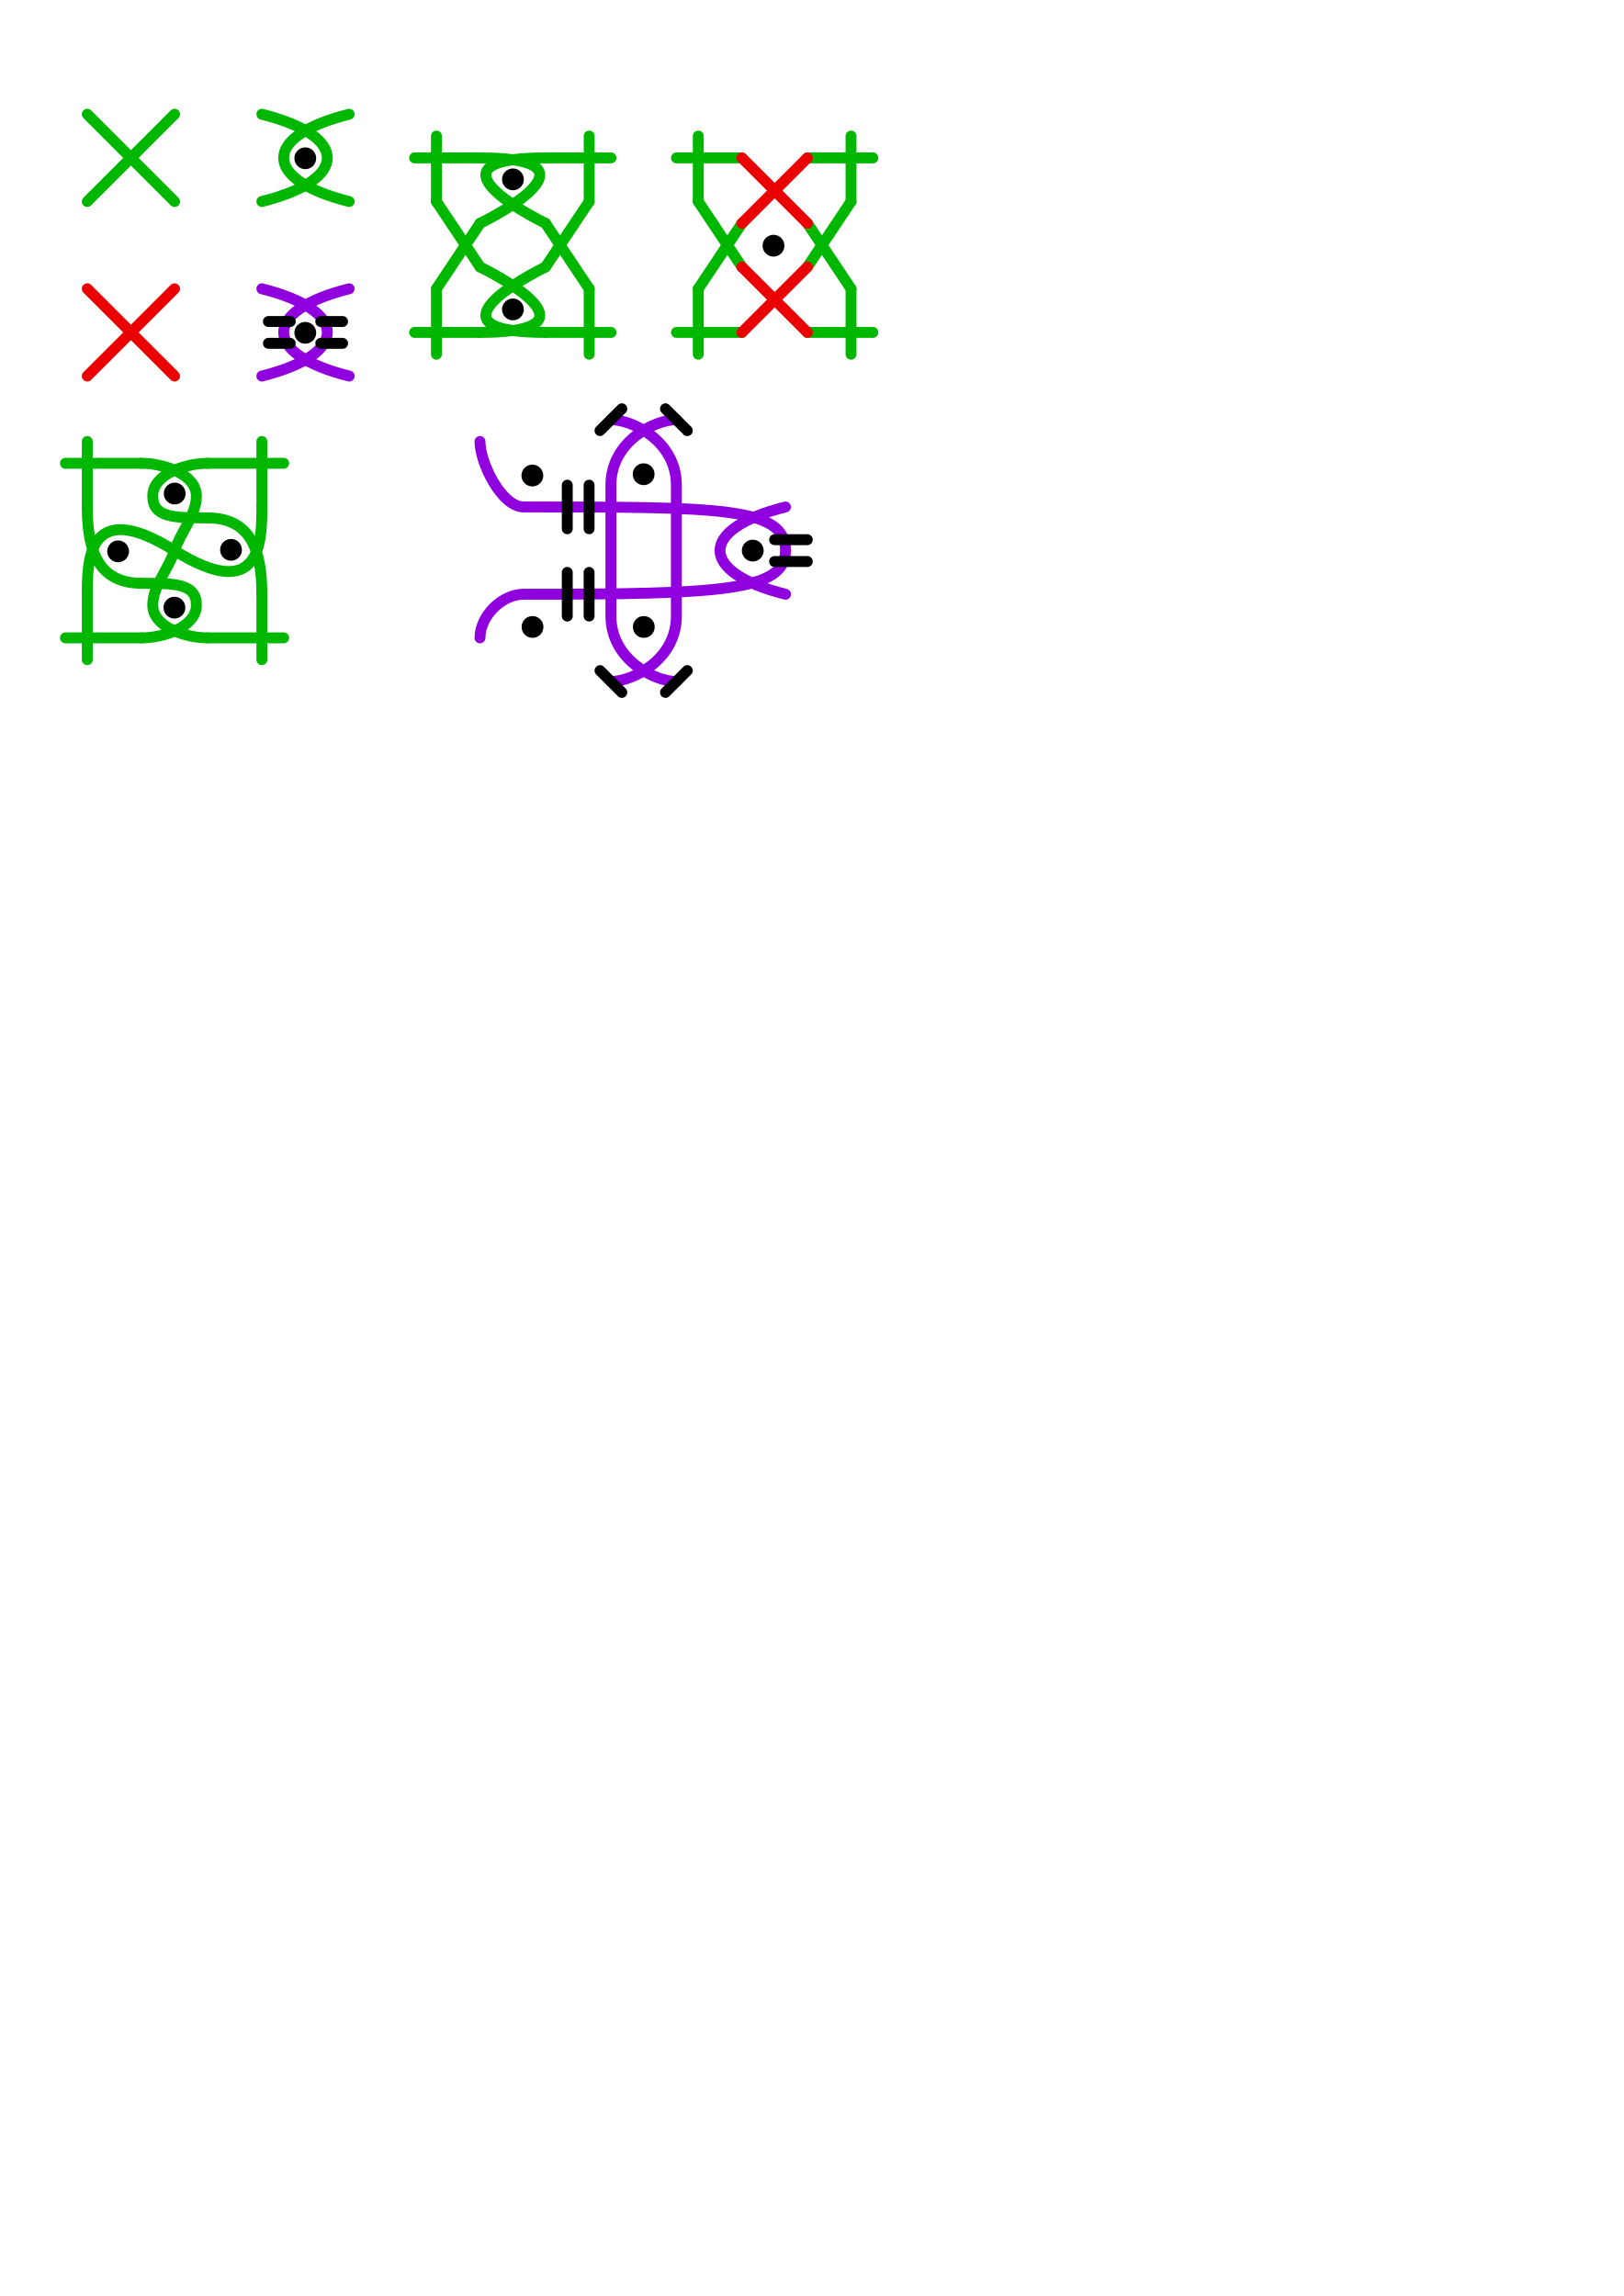
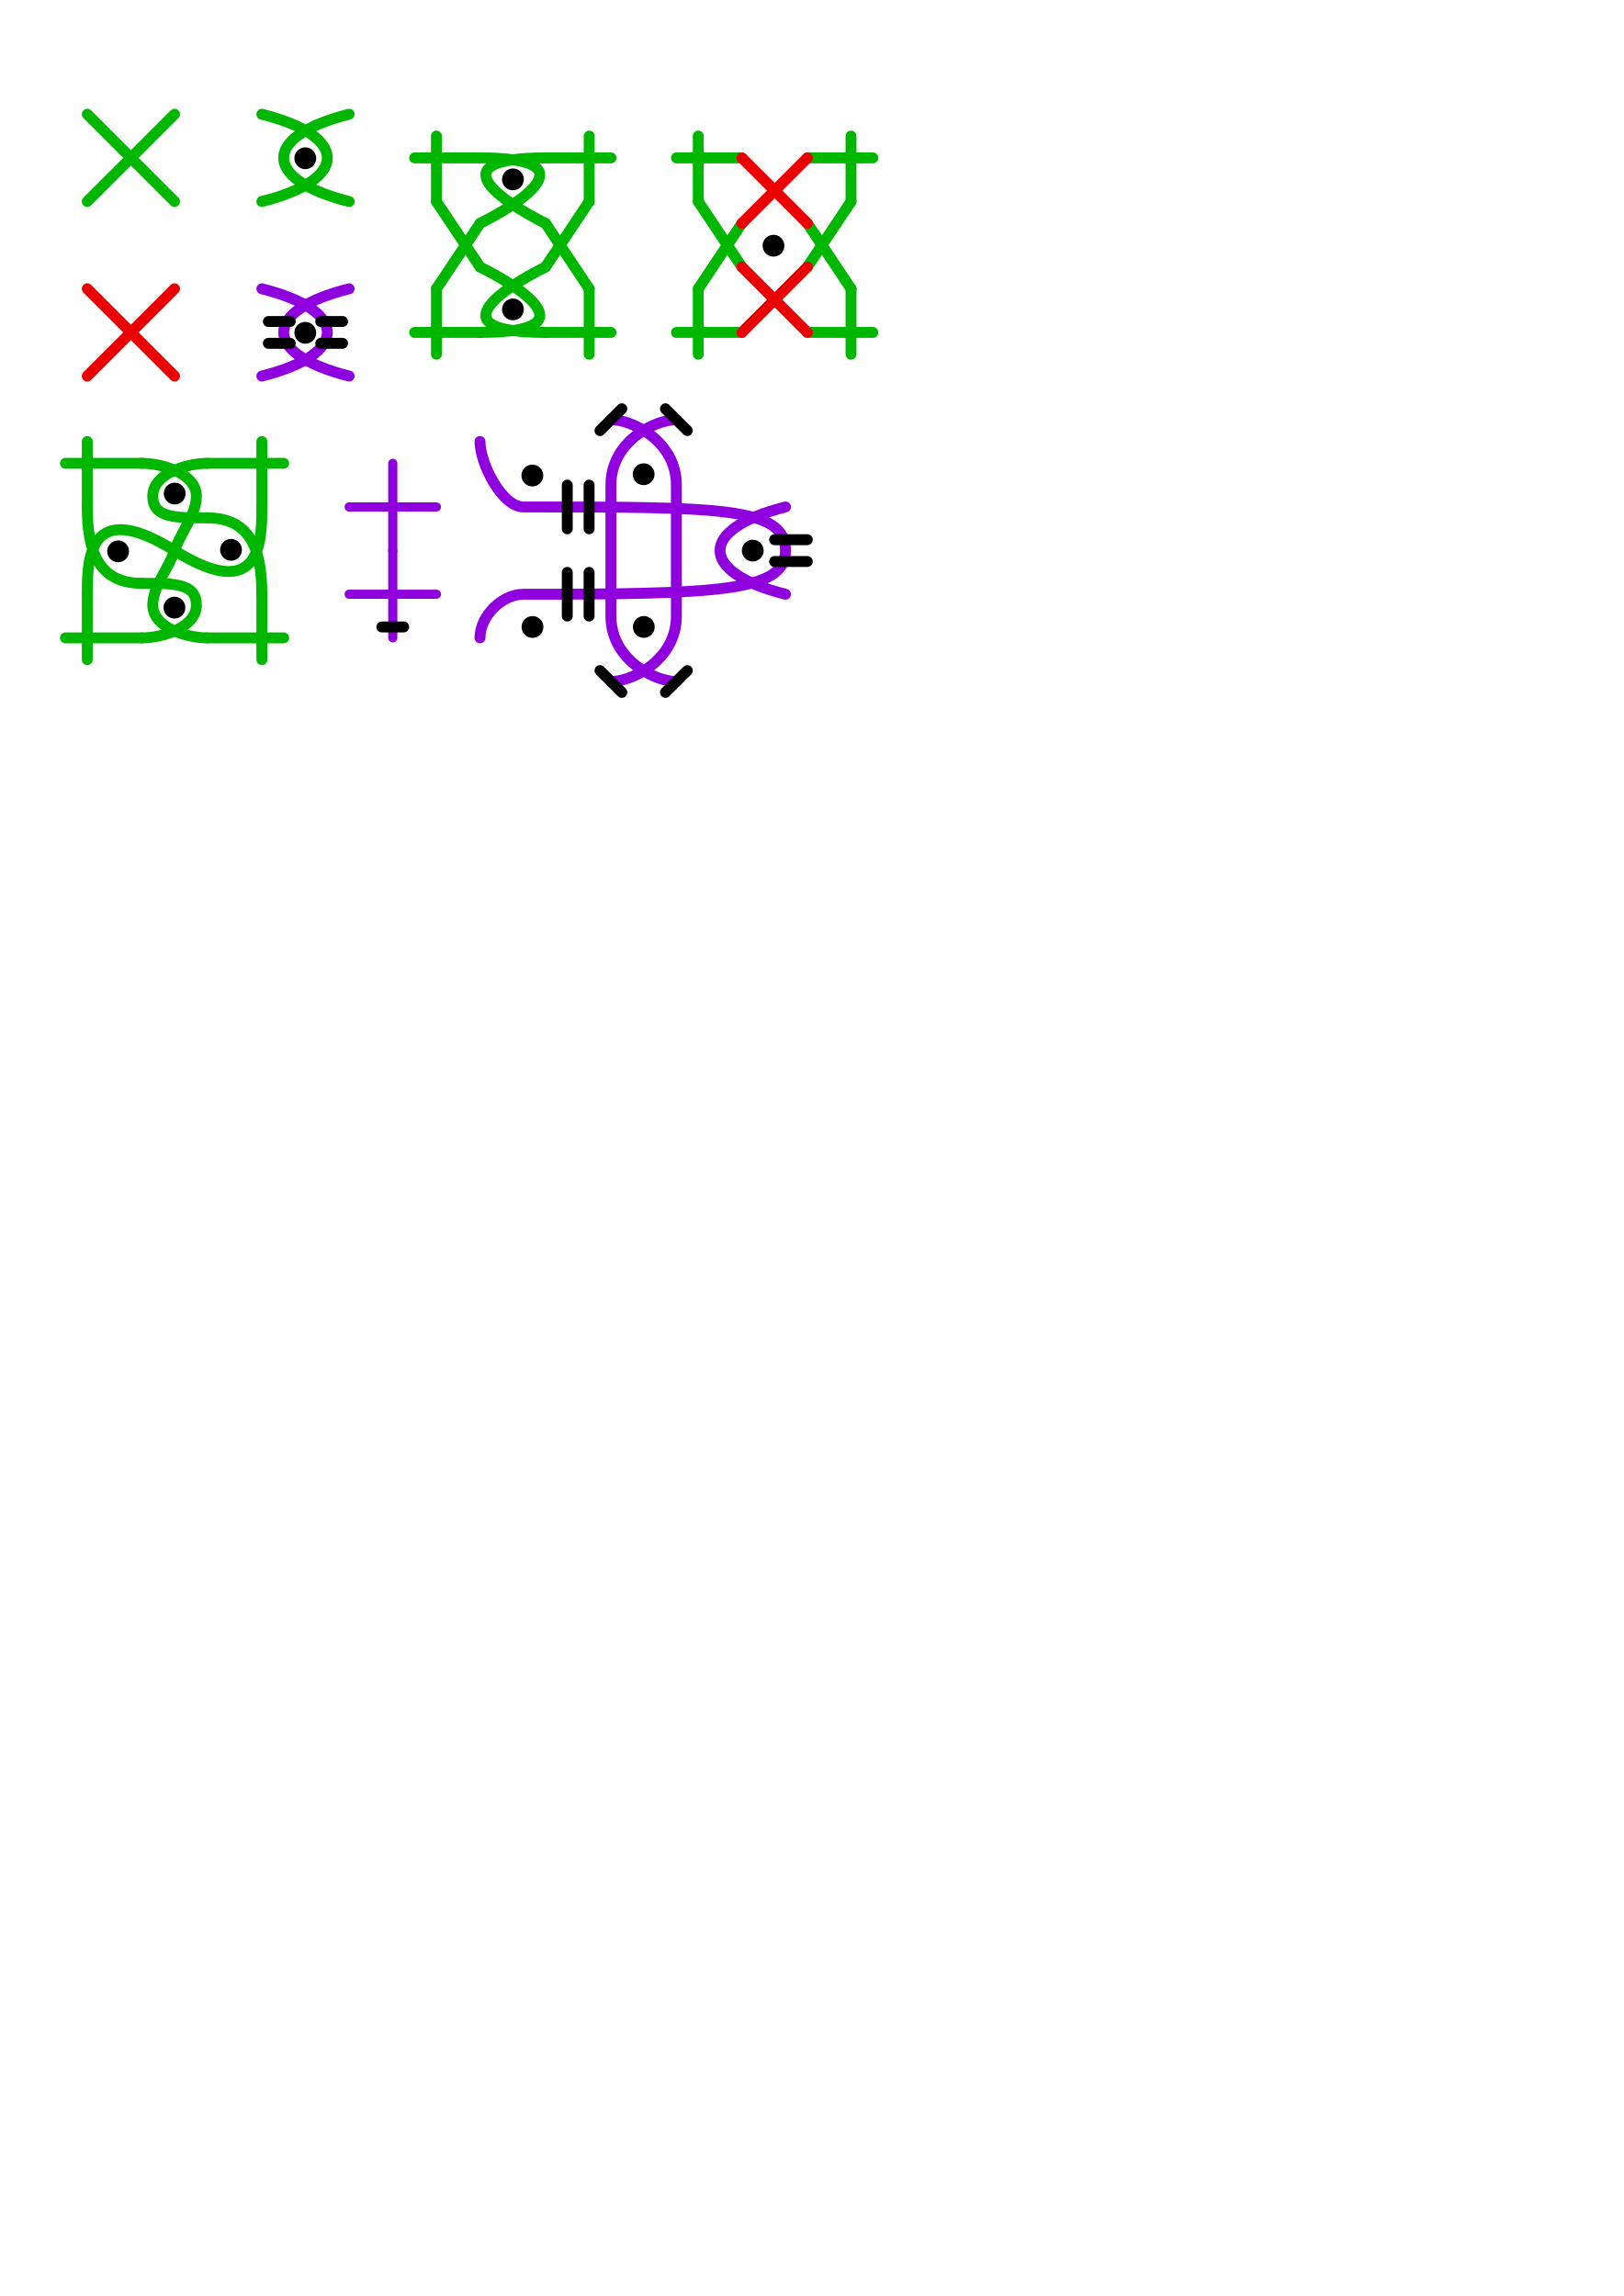
<svg xmlns="http://www.w3.org/2000/svg" width="210mm" height="297mm" viewBox="0 0 744.094 1052.362" id="svg2" version="1.1">
  <defs id="defs4" />
  <g id="layer1">
    <path style="fill:none;fill-rule:evenodd;stroke:#00b700;stroke-width:5;stroke-linecap:round;stroke-linejoin:miter;stroke-opacity:1;stroke-miterlimit:4;stroke-dasharray:none" d="m 40,52.362 40,40" id="path4138" />
    <path style="fill:none;fill-rule:evenodd;stroke:#00b700;stroke-width:5;stroke-linecap:round;stroke-linejoin:miter;stroke-opacity:1;stroke-miterlimit:4;stroke-dasharray:none" d="m 80,52.362 -40,40" id="path4140" />
    <path id="path4142" d="m 40,132.362 40,40" style="fill:none;fill-rule:evenodd;stroke:#ea0000;stroke-width:5;stroke-linecap:round;stroke-linejoin:miter;stroke-miterlimit:4;stroke-dasharray:none;stroke-opacity:1" />
    <path id="path4144" d="m 80,132.362 -40,40" style="fill:none;fill-rule:evenodd;stroke:#ea0000;stroke-width:5;stroke-linecap:round;stroke-linejoin:miter;stroke-miterlimit:4;stroke-dasharray:none;stroke-opacity:1" />
    <path id="path4146" d="m 160,52.362 c -40,10 -40,30 0,40" style="fill:none;fill-rule:evenodd;stroke:#00b700;stroke-width:5;stroke-linecap:round;stroke-linejoin:miter;stroke-miterlimit:4;stroke-dasharray:none;stroke-opacity:1" />
    <path id="path4148" d="m 120,52.362 c 40,10 40,30 0,40" style="fill:none;fill-rule:evenodd;stroke:#00b700;stroke-width:5;stroke-linecap:round;stroke-linejoin:miter;stroke-miterlimit:4;stroke-dasharray:none;stroke-opacity:1" />
    <circle style="opacity:1;fill:#000000;fill-opacity:1;fill-rule:nonzero;stroke:none;stroke-width:5;stroke-linecap:round;stroke-linejoin:bevel;stroke-miterlimit:4;stroke-dasharray:none;stroke-dashoffset:0;stroke-opacity:1" id="path4153" cx="139.902" cy="72.54" r="5" />
    <path style="fill:none;fill-rule:evenodd;stroke:#9000df;stroke-width:5;stroke-linecap:round;stroke-linejoin:miter;stroke-miterlimit:4;stroke-dasharray:none;stroke-opacity:1" d="m 160,132.362 c -40,10 -40,30 0,40" id="path4155" />
    <path style="fill:none;fill-rule:evenodd;stroke:#9000df;stroke-width:5;stroke-linecap:round;stroke-linejoin:miter;stroke-miterlimit:4;stroke-dasharray:none;stroke-opacity:1" d="m 120,132.362 c 40,10 40,30 0,40" id="path4157" />
    <circle r="5" cy="152.54" cx="139.902" id="circle4159" style="opacity:1;fill:#000000;fill-opacity:1;fill-rule:nonzero;stroke:none;stroke-width:5;stroke-linecap:round;stroke-linejoin:bevel;stroke-miterlimit:4;stroke-dasharray:none;stroke-dashoffset:0;stroke-opacity:1" />
    <path id="path4161" d="m 190,72.362 30,0" style="fill:none;fill-rule:evenodd;stroke:#00b700;stroke-width:5;stroke-linecap:round;stroke-linejoin:miter;stroke-miterlimit:4;stroke-dasharray:none;stroke-opacity:1" />
    <path id="path4163" d="m 200,62.362 0,30" style="fill:none;fill-rule:evenodd;stroke:#00b700;stroke-width:5;stroke-linecap:round;stroke-linejoin:miter;stroke-miterlimit:4;stroke-dasharray:none;stroke-opacity:1" />
    <path style="fill:none;fill-rule:evenodd;stroke:#00b700;stroke-width:5;stroke-linecap:round;stroke-linejoin:miter;stroke-miterlimit:4;stroke-dasharray:none;stroke-opacity:1" d="m 220,72.362 c 50,0 20,20 0,30" id="path4165" />
    <path style="fill:none;fill-rule:evenodd;stroke:#00b700;stroke-width:5;stroke-linecap:round;stroke-linejoin:miter;stroke-miterlimit:4;stroke-dasharray:none;stroke-opacity:1" d="m 280,72.362 -30,0" id="path4167" />
    <path style="fill:none;fill-rule:evenodd;stroke:#00b700;stroke-width:5;stroke-linecap:round;stroke-linejoin:miter;stroke-miterlimit:4;stroke-dasharray:none;stroke-opacity:1" d="m 270,62.362 0,30" id="path4169" />
    <path id="path4171" d="m 250,72.362 c -50,0 -20,20 0,30" style="fill:none;fill-rule:evenodd;stroke:#00b700;stroke-width:5;stroke-linecap:round;stroke-linejoin:miter;stroke-miterlimit:4;stroke-dasharray:none;stroke-opacity:1" />
    <path style="fill:none;fill-rule:evenodd;stroke:#00b700;stroke-width:5;stroke-linecap:round;stroke-linejoin:miter;stroke-miterlimit:4;stroke-dasharray:none;stroke-opacity:1" d="m 190,152.362 30,0" id="path4173" />
    <path style="fill:none;fill-rule:evenodd;stroke:#00b700;stroke-width:5;stroke-linecap:round;stroke-linejoin:miter;stroke-miterlimit:4;stroke-dasharray:none;stroke-opacity:1" d="m 200,162.362 0,-30" id="path4175" />
    <path id="path4177" d="m 220,152.362 c 50,0 20,-20 0,-30" style="fill:none;fill-rule:evenodd;stroke:#00b700;stroke-width:5;stroke-linecap:round;stroke-linejoin:miter;stroke-miterlimit:4;stroke-dasharray:none;stroke-opacity:1" />
    <path id="path4179" d="m 280,152.362 -30,0" style="fill:none;fill-rule:evenodd;stroke:#00b700;stroke-width:5;stroke-linecap:round;stroke-linejoin:miter;stroke-miterlimit:4;stroke-dasharray:none;stroke-opacity:1" />
    <path id="path4181" d="m 270,162.362 0,-30" style="fill:none;fill-rule:evenodd;stroke:#00b700;stroke-width:5;stroke-linecap:round;stroke-linejoin:miter;stroke-miterlimit:4;stroke-dasharray:none;stroke-opacity:1" />
    <path style="fill:none;fill-rule:evenodd;stroke:#00b700;stroke-width:5;stroke-linecap:round;stroke-linejoin:miter;stroke-miterlimit:4;stroke-dasharray:none;stroke-opacity:1" d="m 250,152.362 c -50,0 -20,-20 0,-30" id="path4183" />
    <path style="fill:none;fill-rule:evenodd;stroke:#00b700;stroke-width:5;stroke-linecap:round;stroke-linejoin:miter;stroke-miterlimit:4;stroke-dasharray:none;stroke-opacity:1" d="m 220,102.362 -20,30" id="path4185" />
    <path style="fill:none;fill-rule:evenodd;stroke:#00b700;stroke-width:5;stroke-linecap:round;stroke-linejoin:miter;stroke-miterlimit:4;stroke-dasharray:none;stroke-opacity:1" d="M 220,122.362 200,92.362" id="path4187" />
    <path id="path4189" d="m 250,102.362 20,30" style="fill:none;fill-rule:evenodd;stroke:#00b700;stroke-width:5;stroke-linecap:round;stroke-linejoin:miter;stroke-miterlimit:4;stroke-dasharray:none;stroke-opacity:1" />
    <path id="path4191" d="M 250,122.362 270,92.362" style="fill:none;fill-rule:evenodd;stroke:#00b700;stroke-width:5;stroke-linecap:round;stroke-linejoin:miter;stroke-miterlimit:4;stroke-dasharray:none;stroke-opacity:1" />
    <circle style="opacity:1;fill:#000000;fill-opacity:1;fill-rule:nonzero;stroke:none;stroke-width:5;stroke-linecap:round;stroke-linejoin:bevel;stroke-miterlimit:4;stroke-dasharray:none;stroke-dashoffset:0;stroke-opacity:1" id="circle4193" cx="235.063" cy="82.216" r="5" />
    <circle r="5" cy="141.823" cx="235.063" id="circle4195" style="opacity:1;fill:#000000;fill-opacity:1;fill-rule:nonzero;stroke:none;stroke-width:5;stroke-linecap:round;stroke-linejoin:bevel;stroke-miterlimit:4;stroke-dasharray:none;stroke-dashoffset:0;stroke-opacity:1" />
    <path style="fill:none;fill-rule:evenodd;stroke:#00b700;stroke-width:5;stroke-linecap:round;stroke-linejoin:miter;stroke-miterlimit:4;stroke-dasharray:none;stroke-opacity:1" d="m 310,72.362 30,0" id="path4197" />
    <path style="fill:none;fill-rule:evenodd;stroke:#00b700;stroke-width:5;stroke-linecap:round;stroke-linejoin:miter;stroke-miterlimit:4;stroke-dasharray:none;stroke-opacity:1" d="m 320,62.362 0,30" id="path4199" />
    <path id="path4203" d="m 400,72.362 -30,0" style="fill:none;fill-rule:evenodd;stroke:#00b700;stroke-width:5;stroke-linecap:round;stroke-linejoin:miter;stroke-miterlimit:4;stroke-dasharray:none;stroke-opacity:1" />
    <path id="path4205" d="m 390,62.362 0,30" style="fill:none;fill-rule:evenodd;stroke:#00b700;stroke-width:5;stroke-linecap:round;stroke-linejoin:miter;stroke-miterlimit:4;stroke-dasharray:none;stroke-opacity:1" />
    <path id="path4209" d="m 310,152.362 30,0" style="fill:none;fill-rule:evenodd;stroke:#00b700;stroke-width:5;stroke-linecap:round;stroke-linejoin:miter;stroke-miterlimit:4;stroke-dasharray:none;stroke-opacity:1" />
    <path id="path4211" d="m 320,162.362 0,-30" style="fill:none;fill-rule:evenodd;stroke:#00b700;stroke-width:5;stroke-linecap:round;stroke-linejoin:miter;stroke-miterlimit:4;stroke-dasharray:none;stroke-opacity:1" />
    <path style="fill:none;fill-rule:evenodd;stroke:#00b700;stroke-width:5;stroke-linecap:round;stroke-linejoin:miter;stroke-miterlimit:4;stroke-dasharray:none;stroke-opacity:1" d="m 400,152.362 -30,0" id="path4215" />
    <path style="fill:none;fill-rule:evenodd;stroke:#00b700;stroke-width:5;stroke-linecap:round;stroke-linejoin:miter;stroke-miterlimit:4;stroke-dasharray:none;stroke-opacity:1" d="m 390,162.362 0,-30" id="path4217" />
    <path id="path4221" d="m 340,102.362 -20,30" style="fill:none;fill-rule:evenodd;stroke:#00b700;stroke-width:5;stroke-linecap:round;stroke-linejoin:miter;stroke-miterlimit:4;stroke-dasharray:none;stroke-opacity:1" />
    <path id="path4223" d="M 340,122.362 320,92.362" style="fill:none;fill-rule:evenodd;stroke:#00b700;stroke-width:5;stroke-linecap:round;stroke-linejoin:miter;stroke-miterlimit:4;stroke-dasharray:none;stroke-opacity:1" />
    <path style="fill:none;fill-rule:evenodd;stroke:#00b700;stroke-width:5;stroke-linecap:round;stroke-linejoin:miter;stroke-miterlimit:4;stroke-dasharray:none;stroke-opacity:1" d="m 370,102.362 20,30" id="path4225" />
    <path style="fill:none;fill-rule:evenodd;stroke:#00b700;stroke-width:5;stroke-linecap:round;stroke-linejoin:miter;stroke-miterlimit:4;stroke-dasharray:none;stroke-opacity:1" d="M 370,122.362 390,92.362" id="path4227" />
    <circle style="opacity:1;fill:#000000;fill-opacity:1;fill-rule:nonzero;stroke:none;stroke-width:5;stroke-linecap:round;stroke-linejoin:bevel;stroke-miterlimit:4;stroke-dasharray:none;stroke-dashoffset:0;stroke-opacity:1" id="circle4241" cx="-294.965" cy="217.362" r="5" transform="scale(-1,1)" />
    <circle r="5" cy="217.958" cx="-243.965" id="circle4243" style="opacity:1;fill:#000000;fill-opacity:1;fill-rule:nonzero;stroke:none;stroke-width:5;stroke-linecap:round;stroke-linejoin:bevel;stroke-miterlimit:4;stroke-dasharray:none;stroke-dashoffset:0;stroke-opacity:1" transform="scale(-1,1)" />
    <circle style="opacity:1;fill:#000000;fill-opacity:1;fill-rule:nonzero;stroke:none;stroke-width:5;stroke-linecap:round;stroke-linejoin:bevel;stroke-miterlimit:4;stroke-dasharray:none;stroke-dashoffset:0;stroke-opacity:1" id="circle4245" cx="-244.035" cy="287.362" r="5" transform="scale(-1,1)" />
    <circle r="5" cy="287.362" cx="-295.035" id="circle4247" style="opacity:1;fill:#000000;fill-opacity:1;fill-rule:nonzero;stroke:none;stroke-width:5;stroke-linecap:round;stroke-linejoin:bevel;stroke-miterlimit:4;stroke-dasharray:none;stroke-dashoffset:0;stroke-opacity:1" transform="scale(-1,1)" />
    <circle r="5" cy="252.362" cx="-344.965" id="circle4249" style="opacity:1;fill:#000000;fill-opacity:1;fill-rule:nonzero;stroke:none;stroke-width:5;stroke-linecap:round;stroke-linejoin:bevel;stroke-miterlimit:4;stroke-dasharray:none;stroke-dashoffset:0;stroke-opacity:1" transform="scale(-1,1)" />
    <path id="path4251" d="m 219.965,292.362 c 0,-10 10,-20 20,-20 90,0 120,-1.313 120,-20 0,-20 -30,-20 -120,-20 -10,0 -20,-20 -20,-30" style="fill:none;fill-rule:evenodd;stroke:#9000df;stroke-width:5;stroke-linecap:round;stroke-linejoin:miter;stroke-miterlimit:4;stroke-dasharray:none;stroke-opacity:1" />
    <path id="path4253" d="m 359.965,232.362 c -40,10 -40,30 0,40" style="fill:none;fill-rule:evenodd;stroke:#9000df;stroke-width:5;stroke-linecap:round;stroke-linejoin:miter;stroke-miterlimit:4;stroke-dasharray:none;stroke-opacity:1" />
    <path id="path4255" d="m 279.965,192.362 c 10,0 30,10 30,30 l 0,60 c 0,20 -20,30 -30,30" style="fill:none;fill-rule:evenodd;stroke:#9000df;stroke-width:5;stroke-linecap:round;stroke-linejoin:miter;stroke-miterlimit:4;stroke-dasharray:none;stroke-opacity:1" />
    <path id="path4257" d="m 309.965,192.362 c -10,0 -30,10 -30,30 l 0,60 c 0,20 20,30 30,30" style="fill:none;fill-rule:evenodd;stroke:#9000df;stroke-width:5;stroke-linecap:round;stroke-linejoin:miter;stroke-miterlimit:4;stroke-dasharray:none;stroke-opacity:1" />
    <path style="fill:none;fill-rule:evenodd;stroke:#000000;stroke-width:5;stroke-linecap:round;stroke-linejoin:miter;stroke-miterlimit:4;stroke-dasharray:none;stroke-opacity:1" d="m 269.965,222.362 0,20" id="path4259" />
    <path id="path4261" d="m 259.965,222.362 0,20" style="fill:none;fill-rule:evenodd;stroke:#000000;stroke-width:5;stroke-linecap:round;stroke-linejoin:miter;stroke-miterlimit:4;stroke-dasharray:none;stroke-opacity:1" />
    <path id="path4263" d="m 269.965,262.362 0,20" style="fill:none;fill-rule:evenodd;stroke:#000000;stroke-width:5;stroke-linecap:round;stroke-linejoin:miter;stroke-miterlimit:4;stroke-dasharray:none;stroke-opacity:1" />
    <path style="fill:none;fill-rule:evenodd;stroke:#000000;stroke-width:5;stroke-linecap:round;stroke-linejoin:miter;stroke-miterlimit:4;stroke-dasharray:none;stroke-opacity:1" d="m 259.965,262.362 0,20" id="path4265" />
    <g id="g4271" transform="matrix(-1,0,0,1,563.9646,15.00001)">
      <path id="path4267" d="m 209,232.362 -15,0" style="fill:none;fill-rule:evenodd;stroke:#000000;stroke-width:5;stroke-linecap:round;stroke-linejoin:miter;stroke-miterlimit:4;stroke-dasharray:none;stroke-opacity:1" />
      <path style="fill:none;fill-rule:evenodd;stroke:#000000;stroke-width:5;stroke-linecap:round;stroke-linejoin:miter;stroke-miterlimit:4;stroke-dasharray:none;stroke-opacity:1" d="m 209,242.362 -15,0" id="path4269" />
    </g>
    <path id="path4275" d="m 304.965,187.362 10,10" style="fill:none;fill-rule:evenodd;stroke:#000000;stroke-width:5;stroke-linecap:round;stroke-linejoin:miter;stroke-miterlimit:4;stroke-dasharray:none;stroke-opacity:1" />
    <path style="fill:none;fill-rule:evenodd;stroke:#000000;stroke-width:5;stroke-linecap:round;stroke-linejoin:miter;stroke-miterlimit:4;stroke-dasharray:none;stroke-opacity:1" d="m 284.965,187.362 -10,10" id="path4277" />
    <path style="fill:none;fill-rule:evenodd;stroke:#000000;stroke-width:5;stroke-linecap:round;stroke-linejoin:miter;stroke-miterlimit:4;stroke-dasharray:none;stroke-opacity:1" d="m 304.965,317.362 10,-10" id="path4279" />
    <path id="path4281" d="m 284.965,317.362 -10,-10" style="fill:none;fill-rule:evenodd;stroke:#000000;stroke-width:5;stroke-linecap:round;stroke-linejoin:miter;stroke-miterlimit:4;stroke-dasharray:none;stroke-opacity:1" />
    <path id="path4237" d="m 340,122.362 30,30" style="fill:none;fill-rule:evenodd;stroke:#ea0000;stroke-width:5;stroke-linecap:round;stroke-linejoin:miter;stroke-miterlimit:4;stroke-dasharray:none;stroke-opacity:1" />
    <path id="path4239" d="m 370,122.362 -30,30" style="fill:none;fill-rule:evenodd;stroke:#ea0000;stroke-width:5;stroke-linecap:round;stroke-linejoin:miter;stroke-miterlimit:4;stroke-dasharray:none;stroke-opacity:1" />
    <path style="fill:none;fill-rule:evenodd;stroke:#ea0000;stroke-width:5;stroke-linecap:round;stroke-linejoin:miter;stroke-miterlimit:4;stroke-dasharray:none;stroke-opacity:1" d="M 340,72.362 370,102.362" id="path4233" />
    <path style="fill:none;fill-rule:evenodd;stroke:#ea0000;stroke-width:5;stroke-linecap:round;stroke-linejoin:miter;stroke-miterlimit:4;stroke-dasharray:none;stroke-opacity:1" d="M 370,72.362 340,102.362" id="path4235" />
    <circle r="5" cy="112.616" cx="354.467" id="circle4229" style="opacity:1;fill:#000000;fill-opacity:1;fill-rule:nonzero;stroke:none;stroke-width:5;stroke-linecap:round;stroke-linejoin:bevel;stroke-miterlimit:4;stroke-dasharray:none;stroke-dashoffset:0;stroke-opacity:1" />
    <path style="fill:none;fill-rule:evenodd;stroke:#00b700;stroke-width:5;stroke-linecap:round;stroke-linejoin:miter;stroke-miterlimit:4;stroke-dasharray:none;stroke-opacity:1" d="m 30,212.362 35,0" id="path4200" />
    <path style="fill:none;fill-rule:evenodd;stroke:#00b700;stroke-width:5;stroke-linecap:round;stroke-linejoin:miter;stroke-miterlimit:4;stroke-dasharray:none;stroke-opacity:1" d="m 40,202.362 0,30" id="path4202" />
    <path id="path4204" d="m 65,212.362 c 10,0 25,5 25,15 0,8.604 -7.123,16.37 -10,25" style="fill:none;fill-rule:evenodd;stroke:#00b700;stroke-width:5;stroke-linecap:round;stroke-linejoin:miter;stroke-miterlimit:4;stroke-dasharray:none;stroke-opacity:1" />
    <path id="path4206" d="m 130,212.362 -35,0" style="fill:none;fill-rule:evenodd;stroke:#00b700;stroke-width:5;stroke-linecap:round;stroke-linejoin:miter;stroke-miterlimit:4;stroke-dasharray:none;stroke-opacity:1" />
    <path id="path4208" d="m 120,202.362 0,30" style="fill:none;fill-rule:evenodd;stroke:#00b700;stroke-width:5;stroke-linecap:round;stroke-linejoin:miter;stroke-miterlimit:4;stroke-dasharray:none;stroke-opacity:1" />
    <path style="fill:none;fill-rule:evenodd;stroke:#00b700;stroke-width:5;stroke-linecap:round;stroke-linejoin:miter;stroke-miterlimit:4;stroke-dasharray:none;stroke-opacity:1" d="m 95,212.362 c -10,0 -25,5 -25,15 0,10 10,10 25,10" id="path4210" />
    <path style="fill:none;fill-rule:evenodd;stroke:#00b700;stroke-width:5;stroke-linecap:round;stroke-linejoin:miter;stroke-miterlimit:4;stroke-dasharray:none;stroke-opacity:1" d="m 95,237.362 c 20,0 25,15 25,35" id="path4228" />
    <path style="fill:none;fill-rule:evenodd;stroke:#00b700;stroke-width:5;stroke-linecap:round;stroke-linejoin:miter;stroke-miterlimit:4;stroke-dasharray:none;stroke-opacity:1" d="m 80,252.362 c 40,25 40,-5 40,-20" id="path4230" />
    <circle r="5" cy="226.216" cx="80.063" id="circle4232" style="opacity:1;fill:#000000;fill-opacity:1;fill-rule:nonzero;stroke:none;stroke-width:5;stroke-linecap:round;stroke-linejoin:bevel;stroke-miterlimit:4;stroke-dasharray:none;stroke-dashoffset:0;stroke-opacity:1" />
    <circle style="opacity:1;fill:#000000;fill-opacity:1;fill-rule:nonzero;stroke:none;stroke-width:5;stroke-linecap:round;stroke-linejoin:bevel;stroke-miterlimit:4;stroke-dasharray:none;stroke-dashoffset:0;stroke-opacity:1" id="circle4236" cx="-252.02" cy="105.867" r="5" transform="matrix(0,-1,1,0,0,0)" />
    <path id="path4268" d="m 130,292.362 -35,0" style="fill:none;fill-rule:evenodd;stroke:#00b700;stroke-width:5;stroke-linecap:round;stroke-linejoin:miter;stroke-miterlimit:4;stroke-dasharray:none;stroke-opacity:1" />
    <path id="path4270" d="m 120,302.362 0,-30" style="fill:none;fill-rule:evenodd;stroke:#00b700;stroke-width:5;stroke-linecap:round;stroke-linejoin:miter;stroke-miterlimit:4;stroke-dasharray:none;stroke-opacity:1" />
    <path style="fill:none;fill-rule:evenodd;stroke:#00b700;stroke-width:5;stroke-linecap:round;stroke-linejoin:miter;stroke-miterlimit:4;stroke-dasharray:none;stroke-opacity:1" d="m 95,292.362 c -10,1e-5 -25,-5 -25,-15 0,-8.604 7.123,-16.37 10,-25" id="path4272" />
    <path style="fill:none;fill-rule:evenodd;stroke:#00b700;stroke-width:5;stroke-linecap:round;stroke-linejoin:miter;stroke-miterlimit:4;stroke-dasharray:none;stroke-opacity:1" d="m 30,292.362 35,0" id="path4274" />
    <path style="fill:none;fill-rule:evenodd;stroke:#00b700;stroke-width:5;stroke-linecap:round;stroke-linejoin:miter;stroke-miterlimit:4;stroke-dasharray:none;stroke-opacity:1" d="m 40,302.362 0,-30" id="path4276" />
    <path id="path4278" d="m 65,292.362 c 10,1e-5 25,-5 25,-15 0,-10 -10,-10 -25,-10" style="fill:none;fill-rule:evenodd;stroke:#00b700;stroke-width:5;stroke-linecap:round;stroke-linejoin:miter;stroke-miterlimit:4;stroke-dasharray:none;stroke-opacity:1" />
    <path id="path4280" d="m 65,267.362 c -20,0 -25,-15 -25,-35" style="fill:none;fill-rule:evenodd;stroke:#00b700;stroke-width:5;stroke-linecap:round;stroke-linejoin:miter;stroke-miterlimit:4;stroke-dasharray:none;stroke-opacity:1" />
    <path id="path4282" d="m 80,252.362 c -40,-25 -40,5 -40,20" style="fill:none;fill-rule:evenodd;stroke:#00b700;stroke-width:5;stroke-linecap:round;stroke-linejoin:miter;stroke-miterlimit:4;stroke-dasharray:none;stroke-opacity:1" />
    <circle style="opacity:1;fill:#000000;fill-opacity:1;fill-rule:nonzero;stroke:none;stroke-width:5;stroke-linecap:round;stroke-linejoin:bevel;stroke-miterlimit:4;stroke-dasharray:none;stroke-dashoffset:0;stroke-opacity:1" id="circle4284" cx="-79.937" cy="-278.508" r="5" transform="scale(-1,-1)" />
    <circle transform="matrix(0,1,-1,0,0,0)" r="5" cy="-54.133" cx="252.704" id="circle4286" style="opacity:1;fill:#000000;fill-opacity:1;fill-rule:nonzero;stroke:none;stroke-width:5;stroke-linecap:round;stroke-linejoin:bevel;stroke-miterlimit:4;stroke-dasharray:none;stroke-dashoffset:0;stroke-opacity:1" />
    <path style="fill:none;fill-rule:evenodd;stroke:#000000;stroke-width:5;stroke-linecap:round;stroke-linejoin:miter;stroke-miterlimit:4;stroke-dasharray:none;stroke-opacity:1" d="m 123,147.362 10,0" id="path4219" />
    <path id="path4222" d="m 147,147.362 10,0" style="fill:none;fill-rule:evenodd;stroke:#000000;stroke-width:5;stroke-linecap:round;stroke-linejoin:miter;stroke-miterlimit:4;stroke-dasharray:none;stroke-opacity:1" />
    <path style="fill:none;fill-rule:evenodd;stroke:#000000;stroke-width:5;stroke-linecap:round;stroke-linejoin:miter;stroke-miterlimit:4;stroke-dasharray:none;stroke-opacity:1" d="m 147,157.362 10,0" id="path4224" />
    <path id="path4226" d="m 123,157.362 10,0" style="fill:none;fill-rule:evenodd;stroke:#000000;stroke-width:5;stroke-linecap:round;stroke-linejoin:miter;stroke-miterlimit:4;stroke-dasharray:none;stroke-opacity:1" />
+     <path style="fill:none;fill-rule:evenodd;stroke:#9000df;stroke-width:4.204;stroke-linecap:round;stroke-linejoin:miter;stroke-miterlimit:4;stroke-dasharray:none;stroke-opacity:1" d="m 200,232.362 -40,0" id="path3425" />
+     <path id="path4231" d="m 180,252.362 0,-40" style="fill:none;fill-rule:evenodd;stroke:#9000df;stroke-width:4.204;stroke-linecap:round;stroke-linejoin:miter;stroke-miterlimit:4;stroke-dasharray:none;stroke-opacity:1" />
+     <path id="path4234" d="m 200,272.362 -40,0" style="fill:none;fill-rule:evenodd;stroke:#9000df;stroke-width:4.204;stroke-linecap:round;stroke-linejoin:miter;stroke-miterlimit:4;stroke-dasharray:none;stroke-opacity:1" />
+     <path style="fill:none;fill-rule:evenodd;stroke:#9000df;stroke-width:4.204;stroke-linecap:round;stroke-linejoin:miter;stroke-miterlimit:4;stroke-dasharray:none;stroke-opacity:1" d="m 180,292.362 0,-40" id="path4236" />
+     <path style="fill:none;fill-rule:evenodd;stroke:#000000;stroke-width:5;stroke-linecap:round;stroke-linejoin:miter;stroke-miterlimit:4;stroke-dasharray:none;stroke-opacity:1" d="m 175,287.362 10,0" id="path4238" />
  </g>
</svg>
